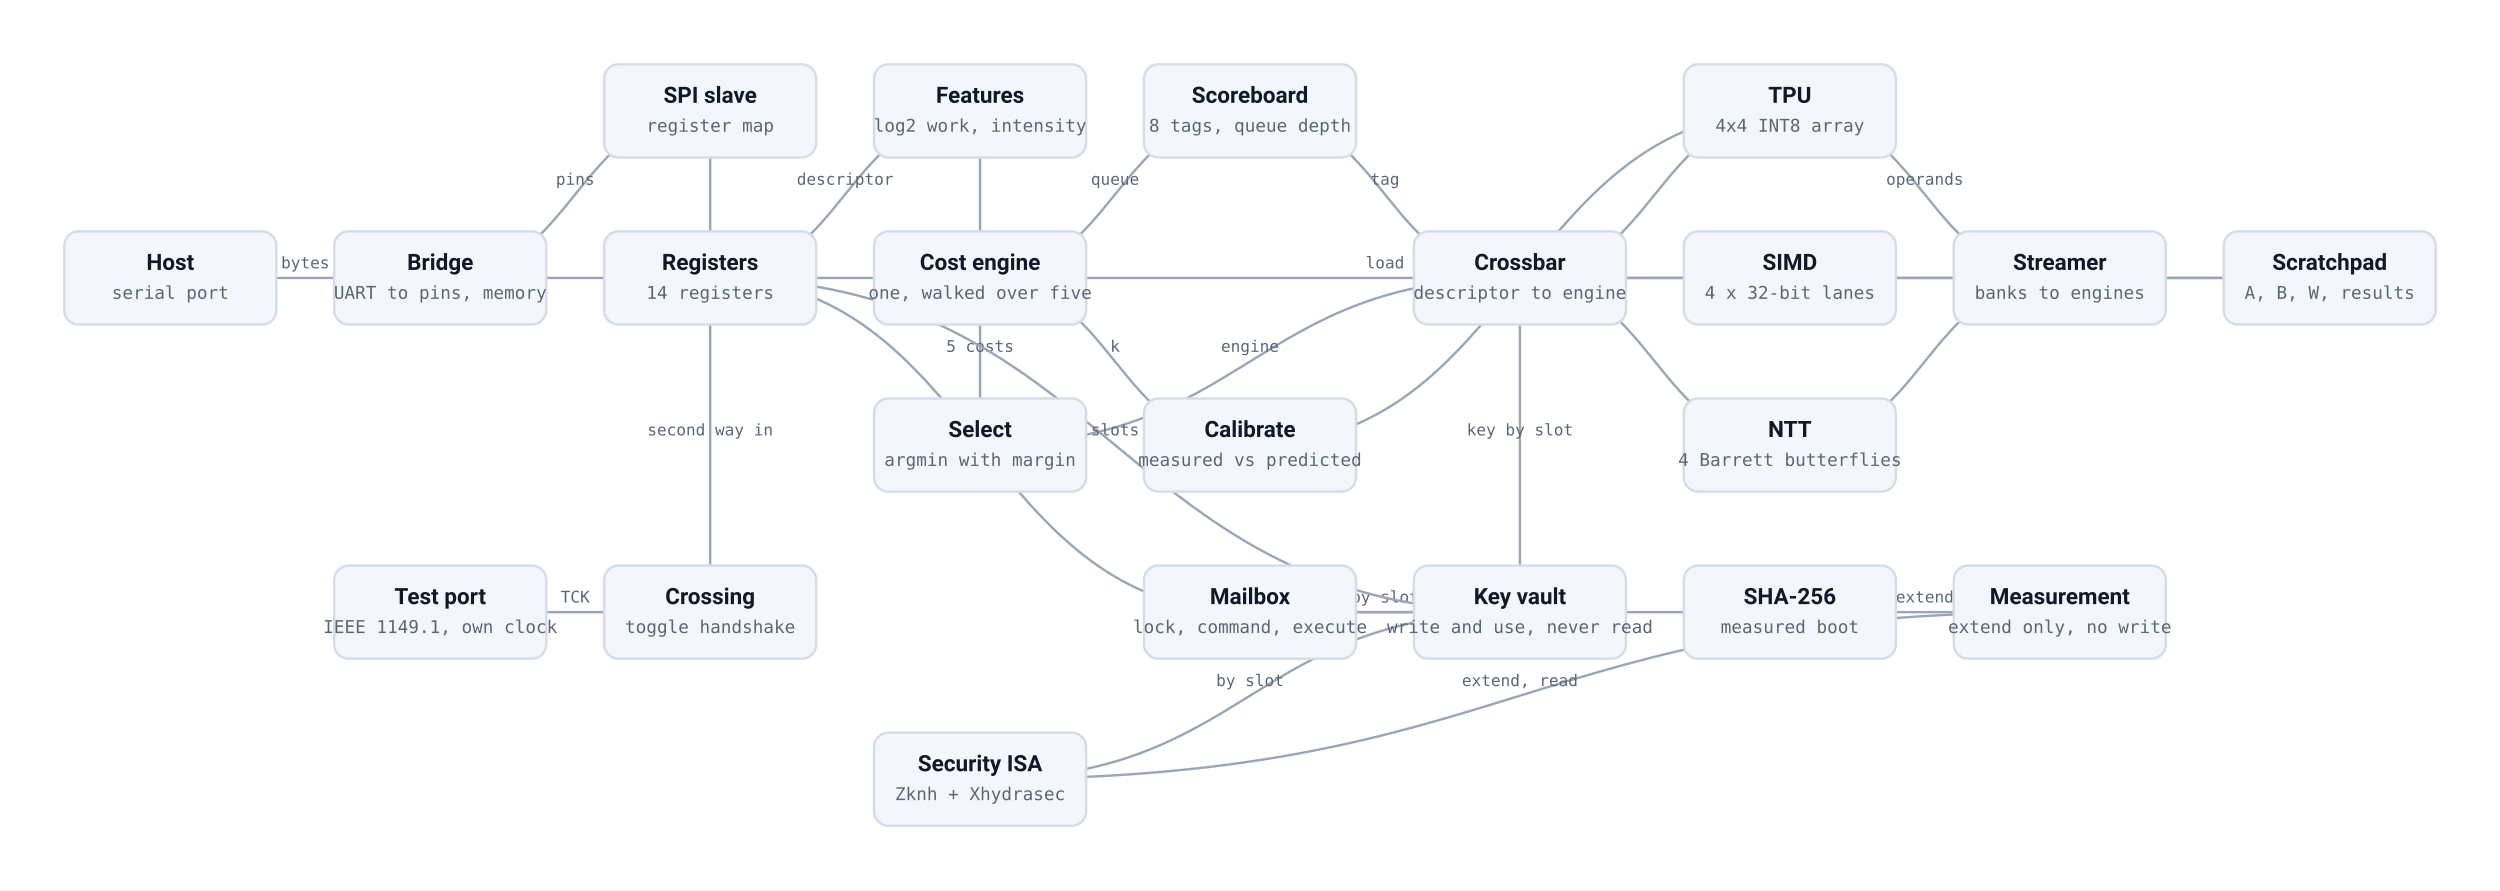
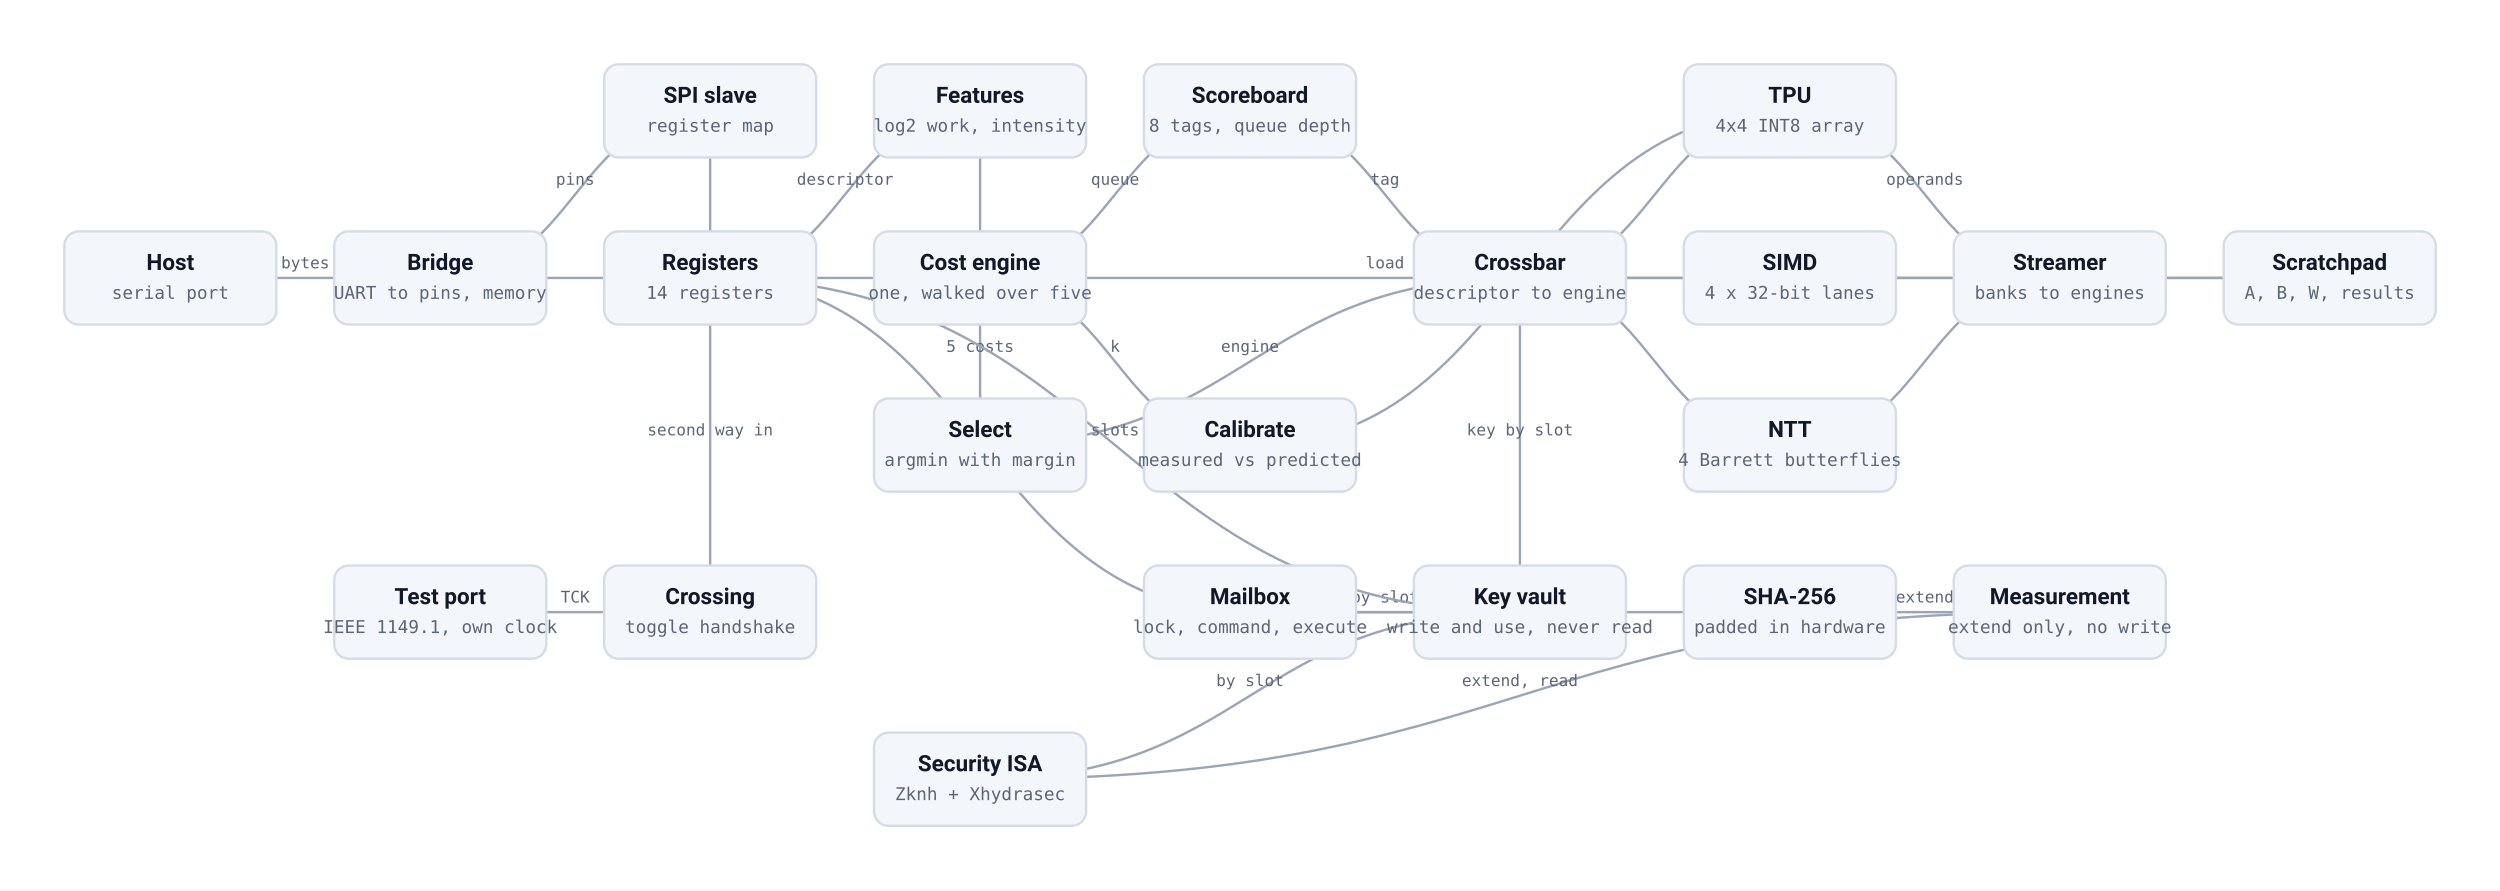
<svg xmlns="http://www.w3.org/2000/svg" viewBox="0 0 1556 554" role="img" aria-label="HYDRA-130 block diagram">
  <style>.node rect{fill:#f3f6fa;stroke:#d6dce5;stroke-width:1.5}.n-label{font-family:ui-sans-serif,system-ui,-apple-system,'Segoe UI',Roboto,sans-serif;font-size:14px;font-weight:600;fill:#111827;text-anchor:middle}.n-sub{font-family:ui-monospace,SFMono-Regular,Menlo,Consolas,monospace;font-size:11px;fill:#5b6576;text-anchor:middle}.edge{fill:none;stroke:#9aa6b6;stroke-width:1.5}.edge-label{font-family:ui-monospace,SFMono-Regular,Menlo,Consolas,monospace;font-size:10px;fill:#5b6576;text-anchor:middle}.bar rect{fill:#0f766e}.b-name{font-family:ui-sans-serif,system-ui,-apple-system,'Segoe UI',Roboto,sans-serif;font-size:13px;font-weight:600;fill:#111827;text-anchor:end}.b-val{font-family:ui-monospace,SFMono-Regular,Menlo,Consolas,monospace;font-size:12px;fill:#5b6576}</style>
  <rect width="100%" height="100%" fill="#ffffff" />
  <defs>
    <marker id="ah" viewBox="0 0 10 10" refX="9" refY="5" markerWidth="6" markerHeight="6" orient="auto-start-reverse">
      <path d="M 0 0 L 10 5 L 0 10 z" fill="#9aa6b6" />
    </marker>
  </defs>
  <path class="edge" data-a="host" data-b="bridge" d="M 106.0 173.0 C 190.0 173.0, 190.0 173.0, 274.0 173.0" marker-end="url(#ah)" />
  <text class="edge-label" x="190.0" y="167.0">bytes</text>
  <path class="edge" data-a="bridge" data-b="spi" d="M 274.0 173.0 C 358.0 173.0, 358.0 69.0, 442.0 69.0" marker-end="url(#ah)" />
  <text class="edge-label" x="358.0" y="115.0">pins</text>
  <path class="edge" data-a="bridge" data-b="bank" d="M 274.0 173.0 C 862.0 173.0, 862.0 173.0, 1450.0 173.0" marker-end="url(#ah)" />
  <text class="edge-label" x="862.0" y="167.0">load</text>
  <path class="edge" data-a="spi" data-b="regs" d="M 442.0 69.0 C 442.0 69.0, 442.0 173.0, 442.0 173.0" marker-end="url(#ah)" />
  <path class="edge" data-a="regs" data-b="feat" d="M 442.0 173.0 C 526.0 173.0, 526.0 69.0, 610.0 69.0" marker-end="url(#ah)" />
  <text class="edge-label" x="526.0" y="115.0">descriptor</text>
  <path class="edge" data-a="feat" data-b="cost" d="M 610.0 69.0 C 610.0 69.0, 610.0 173.0, 610.0 173.0" marker-end="url(#ah)" />
  <path class="edge" data-a="cost" data-b="sel" d="M 610.0 173.0 C 610.0 173.0, 610.0 277.0, 610.0 277.0" marker-end="url(#ah)" />
  <text class="edge-label" x="610.0" y="219.0">5 costs</text>
  <path class="edge" data-a="sb" data-b="cost" d="M 778.0 69.0 C 694.0 69.0, 694.0 173.0, 610.0 173.0" marker-end="url(#ah)" />
  <text class="edge-label" x="694.0" y="115.0">queue</text>
  <path class="edge" data-a="sel" data-b="xbar" d="M 610.0 277.0 C 778.0 277.0, 778.0 173.0, 946.0 173.0" marker-end="url(#ah)" />
  <text class="edge-label" x="778.0" y="219.0">engine</text>
  <path class="edge" data-a="sb" data-b="xbar" d="M 778.0 69.0 C 862.0 69.0, 862.0 173.0, 946.0 173.0" marker-end="url(#ah)" />
  <text class="edge-label" x="862.0" y="115.0">tag</text>
  <path class="edge" data-a="xbar" data-b="tpu" d="M 946.0 173.0 C 1030.0 173.0, 1030.0 69.0, 1114.0 69.0" marker-end="url(#ah)" />
  <path class="edge" data-a="xbar" data-b="simd" d="M 946.0 173.0 C 1030.0 173.0, 1030.0 173.0, 1114.0 173.0" marker-end="url(#ah)" />
  <path class="edge" data-a="xbar" data-b="ntt" d="M 946.0 173.0 C 1030.0 173.0, 1030.0 277.0, 1114.0 277.0" marker-end="url(#ah)" />
  <path class="edge" data-a="tpu" data-b="cal" d="M 1114.0 69.0 C 946.0 69.0, 946.0 277.0, 778.0 277.0" marker-end="url(#ah)" />
  <text class="edge-label" x="946.0" y="167.0">done</text>
  <path class="edge" data-a="cal" data-b="cost" d="M 778.0 277.0 C 694.0 277.0, 694.0 173.0, 610.0 173.0" marker-end="url(#ah)" />
  <text class="edge-label" x="694.0" y="219.0">k</text>
  <path class="edge" data-a="dma" data-b="tpu" d="M 1282.0 173.0 C 1198.0 173.0, 1198.0 69.0, 1114.0 69.0" marker-end="url(#ah)" />
  <text class="edge-label" x="1198.0" y="115.0">operands</text>
  <path class="edge" data-a="dma" data-b="simd" d="M 1282.0 173.0 C 1198.0 173.0, 1198.0 173.0, 1114.0 173.0" marker-end="url(#ah)" />
  <path class="edge" data-a="dma" data-b="ntt" d="M 1282.0 173.0 C 1198.0 173.0, 1198.0 277.0, 1114.0 277.0" marker-end="url(#ah)" />
  <path class="edge" data-a="bank" data-b="dma" d="M 1450.0 173.0 C 1366.0 173.0, 1366.0 173.0, 1282.0 173.0" marker-end="url(#ah)" />
  <path class="edge" data-a="jtag" data-b="jbr" d="M 274.0 381.0 C 358.0 381.0, 358.0 381.0, 442.0 381.0" marker-end="url(#ah)" />
  <text class="edge-label" x="358.0" y="375.0">TCK</text>
  <path class="edge" data-a="jbr" data-b="regs" d="M 442.0 381.0 C 442.0 381.0, 442.0 173.0, 442.0 173.0" marker-end="url(#ah)" />
  <text class="edge-label" x="442.0" y="271.0">second way in</text>
  <path class="edge" data-a="regs" data-b="mbox" d="M 442.0 173.0 C 610.0 173.0, 610.0 381.0, 778.0 381.0" marker-end="url(#ah)" />
  <text class="edge-label" x="610.0" y="271.0">commands</text>
  <path class="edge" data-a="mbox" data-b="kv" d="M 778.0 381.0 C 862.0 381.0, 862.0 381.0, 946.0 381.0" marker-end="url(#ah)" />
  <text class="edge-label" x="862.0" y="375.0">by slot</text>
  <path class="edge" data-a="mbox" data-b="sha" d="M 778.0 381.0 C 946.0 381.0, 946.0 381.0, 1114.0 381.0" marker-end="url(#ah)" />
  <text class="edge-label" x="946.0" y="375.0">measure</text>
  <path class="edge" data-a="sha" data-b="pcr" d="M 1114.0 381.0 C 1198.0 381.0, 1198.0 381.0, 1282.0 381.0" marker-end="url(#ah)" />
  <text class="edge-label" x="1198.0" y="375.0">extend</text>
  <path class="edge" data-a="xsec" data-b="kv" d="M 610.0 485.0 C 778.0 485.0, 778.0 381.0, 946.0 381.0" marker-end="url(#ah)" />
  <text class="edge-label" x="778.0" y="427.0">by slot</text>
  <path class="edge" data-a="xsec" data-b="pcr" d="M 610.0 485.0 C 946.0 485.0, 946.0 381.0, 1282.0 381.0" marker-end="url(#ah)" />
  <text class="edge-label" x="946.0" y="427.0">extend, read</text>
  <path class="edge" data-a="regs" data-b="kv" d="M 442.0 173.0 C 694.0 173.0, 694.0 381.0, 946.0 381.0" marker-end="url(#ah)" />
  <text class="edge-label" x="694.0" y="271.0">slots</text>
  <path class="edge" data-a="kv" data-b="xbar" d="M 946.0 381.0 C 946.0 381.0, 946.0 173.0, 946.0 173.0" marker-end="url(#ah)" />
  <text class="edge-label" x="946.0" y="271.0">key by slot</text>
  <g class="node" data-id="host" tabindex="0">
    <rect x="40" y="144" width="132" height="58" rx="9" />
    <text class="n-label" x="106.0" y="168">Host</text>
    <text class="n-sub" x="106.0" y="186">serial port</text>
  </g>
  <g class="node" data-id="bridge" tabindex="0">
    <rect x="208" y="144" width="132" height="58" rx="9" />
    <text class="n-label" x="274.0" y="168">Bridge</text>
    <text class="n-sub" x="274.0" y="186">UART to pins, memory</text>
  </g>
  <g class="node" data-id="spi" tabindex="0">
    <rect x="376" y="40" width="132" height="58" rx="9" />
    <text class="n-label" x="442.0" y="64">SPI slave</text>
    <text class="n-sub" x="442.0" y="82">register map</text>
  </g>
  <g class="node" data-id="regs" tabindex="0">
    <rect x="376" y="144" width="132" height="58" rx="9" />
    <text class="n-label" x="442.0" y="168">Registers</text>
    <text class="n-sub" x="442.0" y="186">14 registers</text>
  </g>
  <g class="node" data-id="feat" tabindex="0">
    <rect x="544" y="40" width="132" height="58" rx="9" />
    <text class="n-label" x="610.0" y="64">Features</text>
    <text class="n-sub" x="610.0" y="82">log2 work, intensity</text>
  </g>
  <g class="node" data-id="cost" tabindex="0">
    <rect x="544" y="144" width="132" height="58" rx="9" />
    <text class="n-label" x="610.0" y="168">Cost engine</text>
    <text class="n-sub" x="610.0" y="186">one, walked over five</text>
  </g>
  <g class="node" data-id="sel" tabindex="0">
    <rect x="544" y="248" width="132" height="58" rx="9" />
    <text class="n-label" x="610.0" y="272">Select</text>
    <text class="n-sub" x="610.0" y="290">argmin with margin</text>
  </g>
  <g class="node" data-id="sb" tabindex="0">
    <rect x="712" y="40" width="132" height="58" rx="9" />
    <text class="n-label" x="778.0" y="64">Scoreboard</text>
    <text class="n-sub" x="778.0" y="82">8 tags, queue depth</text>
  </g>
  <g class="node" data-id="cal" tabindex="0">
    <rect x="712" y="248" width="132" height="58" rx="9" />
    <text class="n-label" x="778.0" y="272">Calibrate</text>
    <text class="n-sub" x="778.0" y="290">measured vs predicted</text>
  </g>
  <g class="node" data-id="xbar" tabindex="0">
    <rect x="880" y="144" width="132" height="58" rx="9" />
    <text class="n-label" x="946.0" y="168">Crossbar</text>
    <text class="n-sub" x="946.0" y="186">descriptor to engine</text>
  </g>
  <g class="node" data-id="tpu" tabindex="0">
    <rect x="1048" y="40" width="132" height="58" rx="9" />
    <text class="n-label" x="1114.0" y="64">TPU</text>
    <text class="n-sub" x="1114.0" y="82">4x4 INT8 array</text>
  </g>
  <g class="node" data-id="simd" tabindex="0">
    <rect x="1048" y="144" width="132" height="58" rx="9" />
    <text class="n-label" x="1114.0" y="168">SIMD</text>
    <text class="n-sub" x="1114.0" y="186">4 x 32-bit lanes</text>
  </g>
  <g class="node" data-id="ntt" tabindex="0">
    <rect x="1048" y="248" width="132" height="58" rx="9" />
    <text class="n-label" x="1114.0" y="272">NTT</text>
    <text class="n-sub" x="1114.0" y="290">4 Barrett butterflies</text>
  </g>
  <g class="node" data-id="dma" tabindex="0">
    <rect x="1216" y="144" width="132" height="58" rx="9" />
    <text class="n-label" x="1282.0" y="168">Streamer</text>
    <text class="n-sub" x="1282.0" y="186">banks to engines</text>
  </g>
  <g class="node" data-id="bank" tabindex="0">
    <rect x="1384" y="144" width="132" height="58" rx="9" />
    <text class="n-label" x="1450.0" y="168">Scratchpad</text>
    <text class="n-sub" x="1450.0" y="186">A, B, W, results</text>
  </g>
  <g class="node" data-id="jtag" tabindex="0">
    <rect x="208" y="352" width="132" height="58" rx="9" />
    <text class="n-label" x="274.0" y="376">Test port</text>
    <text class="n-sub" x="274.0" y="394">IEEE 1149.1, own clock</text>
  </g>
  <g class="node" data-id="jbr" tabindex="0">
    <rect x="376" y="352" width="132" height="58" rx="9" />
    <text class="n-label" x="442.0" y="376">Crossing</text>
    <text class="n-sub" x="442.0" y="394">toggle handshake</text>
  </g>
  <g class="node" data-id="xsec" tabindex="0">
    <rect x="544" y="456" width="132" height="58" rx="9" />
    <text class="n-label" x="610.0" y="480">Security ISA</text>
    <text class="n-sub" x="610.0" y="498">Zknh + Xhydrasec</text>
  </g>
  <g class="node" data-id="pcr" tabindex="0">
    <rect x="1216" y="352" width="132" height="58" rx="9" />
    <text class="n-label" x="1282.0" y="376">Measurement</text>
    <text class="n-sub" x="1282.0" y="394">extend only, no write</text>
  </g>
  <g class="node" data-id="sha" tabindex="0">
    <rect x="1048" y="352" width="132" height="58" rx="9" />
    <text class="n-label" x="1114.0" y="376">SHA-256</text>
-     <text class="n-sub" x="1114.0" y="394">measured boot</text>
+     <text class="n-sub" x="1114.0" y="394">padded in hardware</text>
  </g>
  <g class="node" data-id="mbox" tabindex="0">
    <rect x="712" y="352" width="132" height="58" rx="9" />
    <text class="n-label" x="778.0" y="376">Mailbox</text>
    <text class="n-sub" x="778.0" y="394">lock, command, execute</text>
  </g>
  <g class="node" data-id="kv" tabindex="0">
    <rect x="880" y="352" width="132" height="58" rx="9" />
    <text class="n-label" x="946.0" y="376">Key vault</text>
    <text class="n-sub" x="946.0" y="394">write and use, never read</text>
  </g>
</svg>
